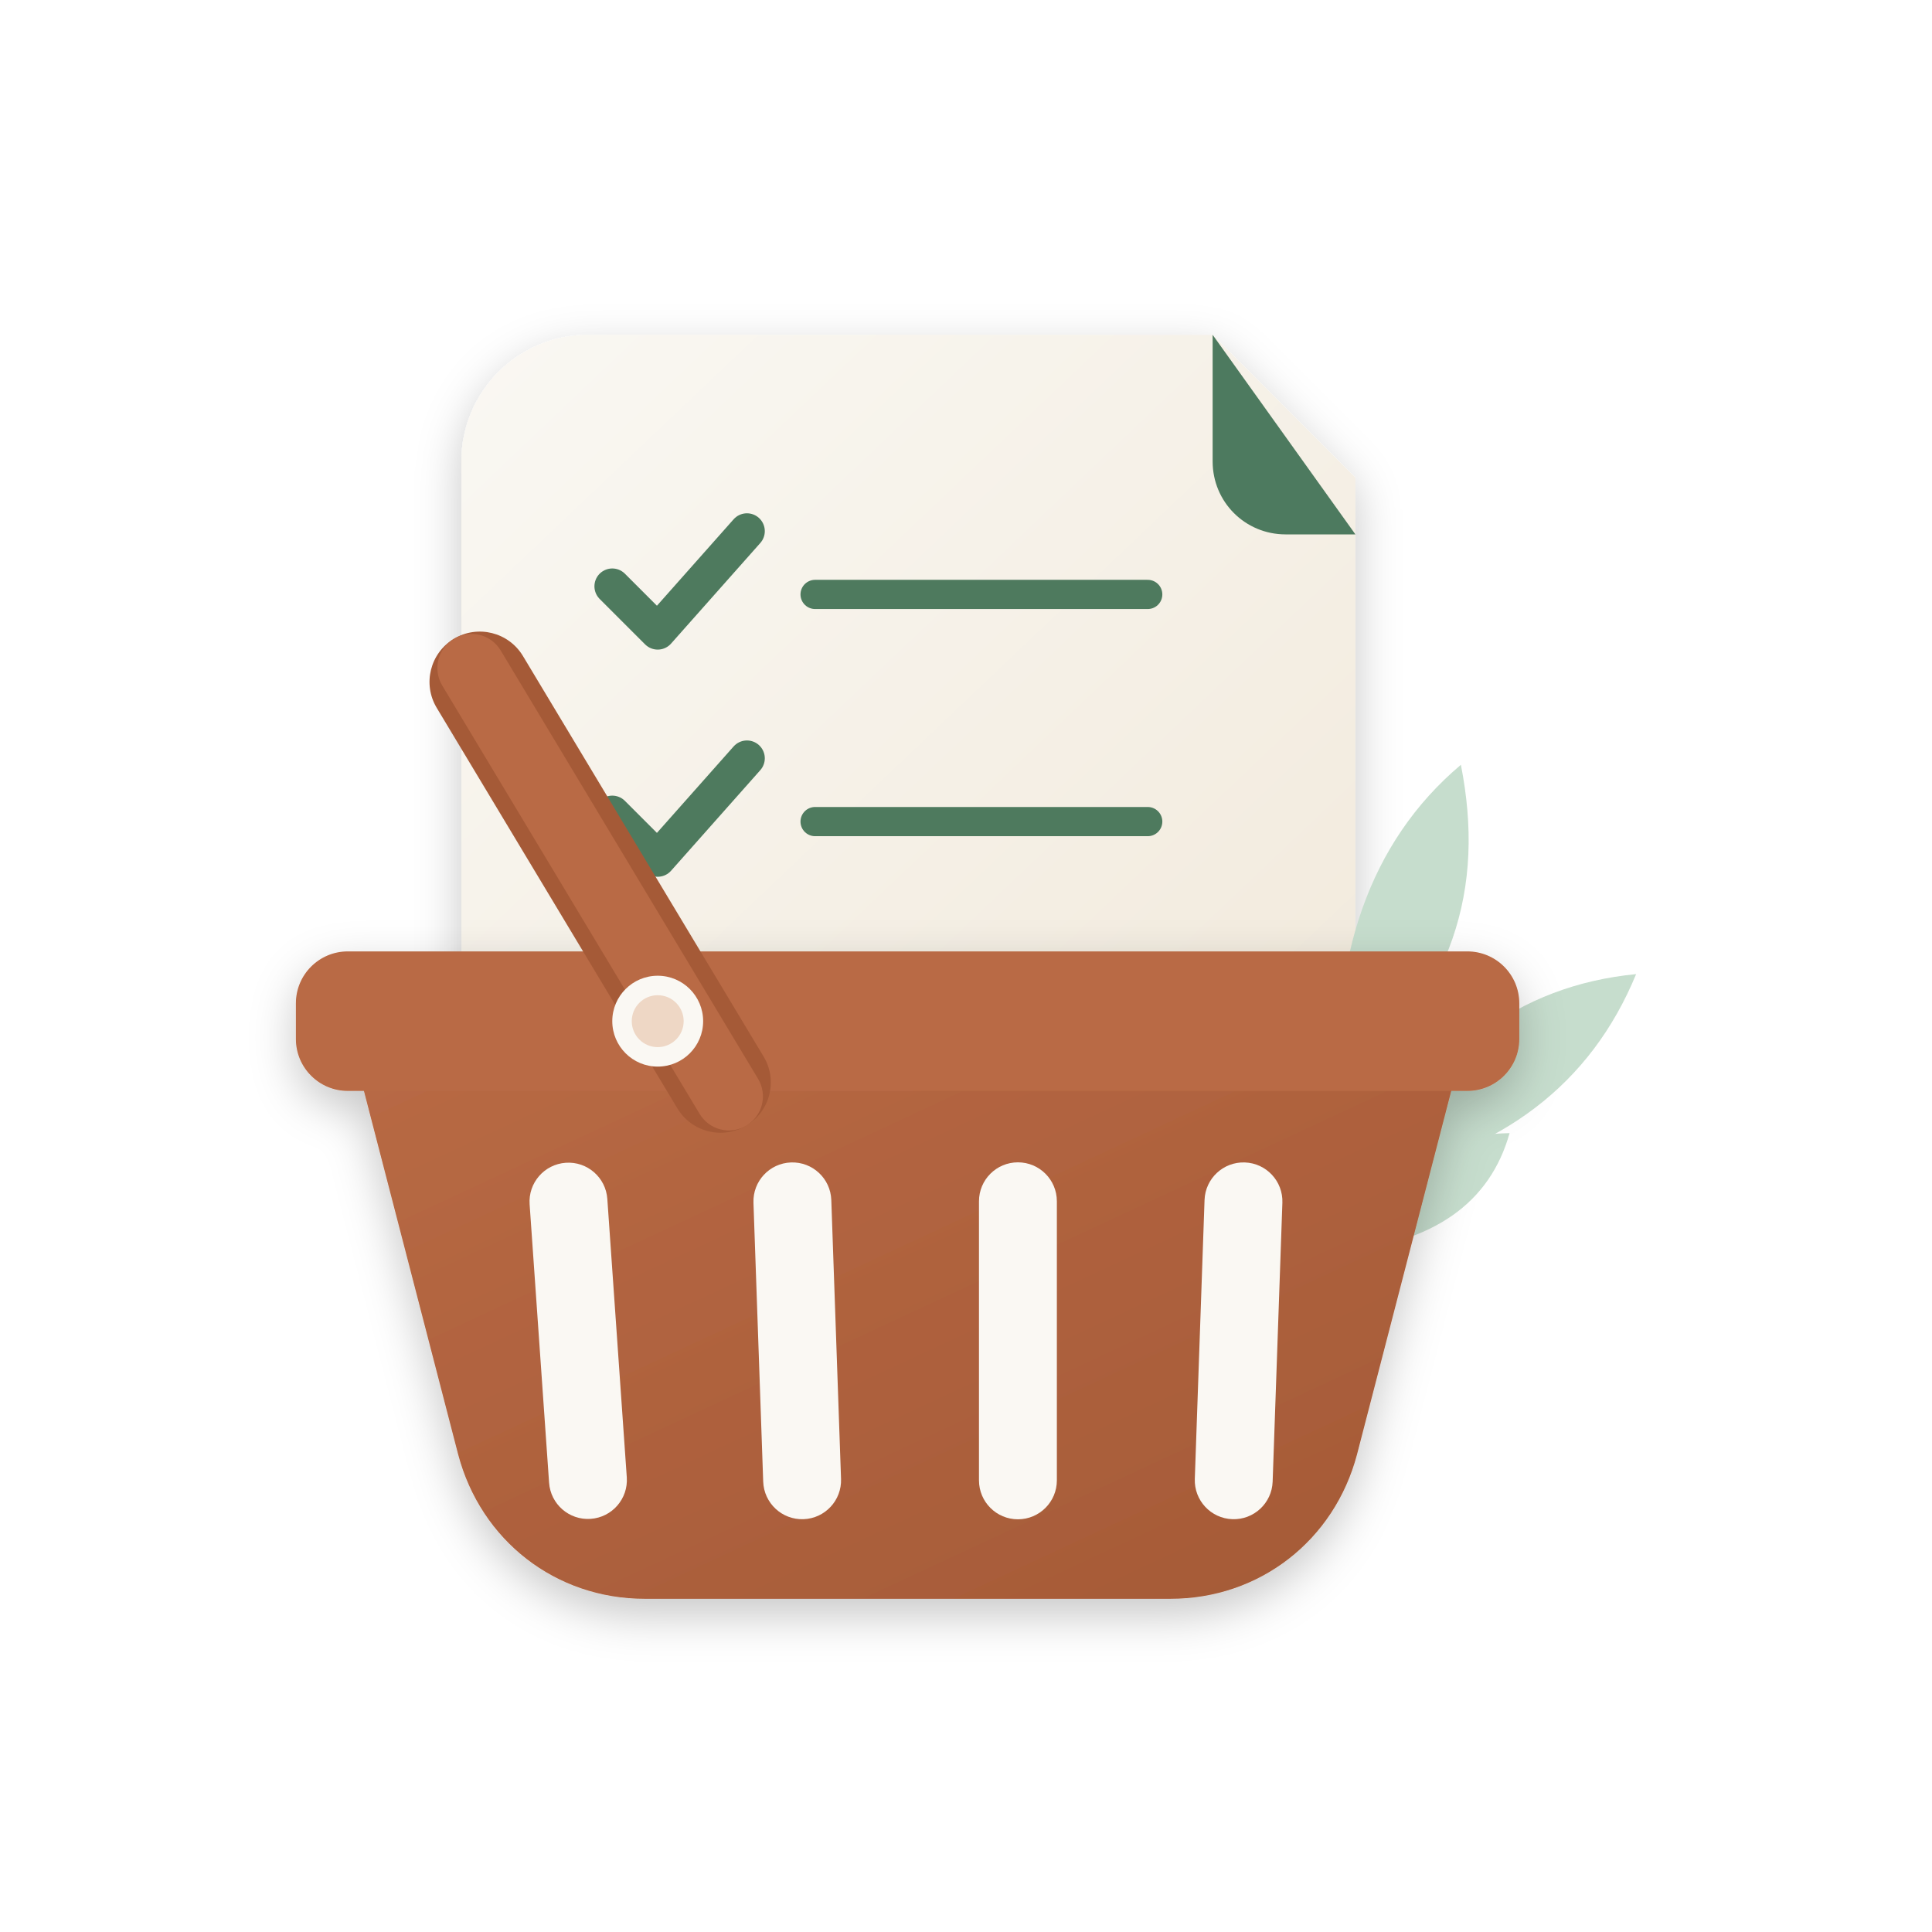
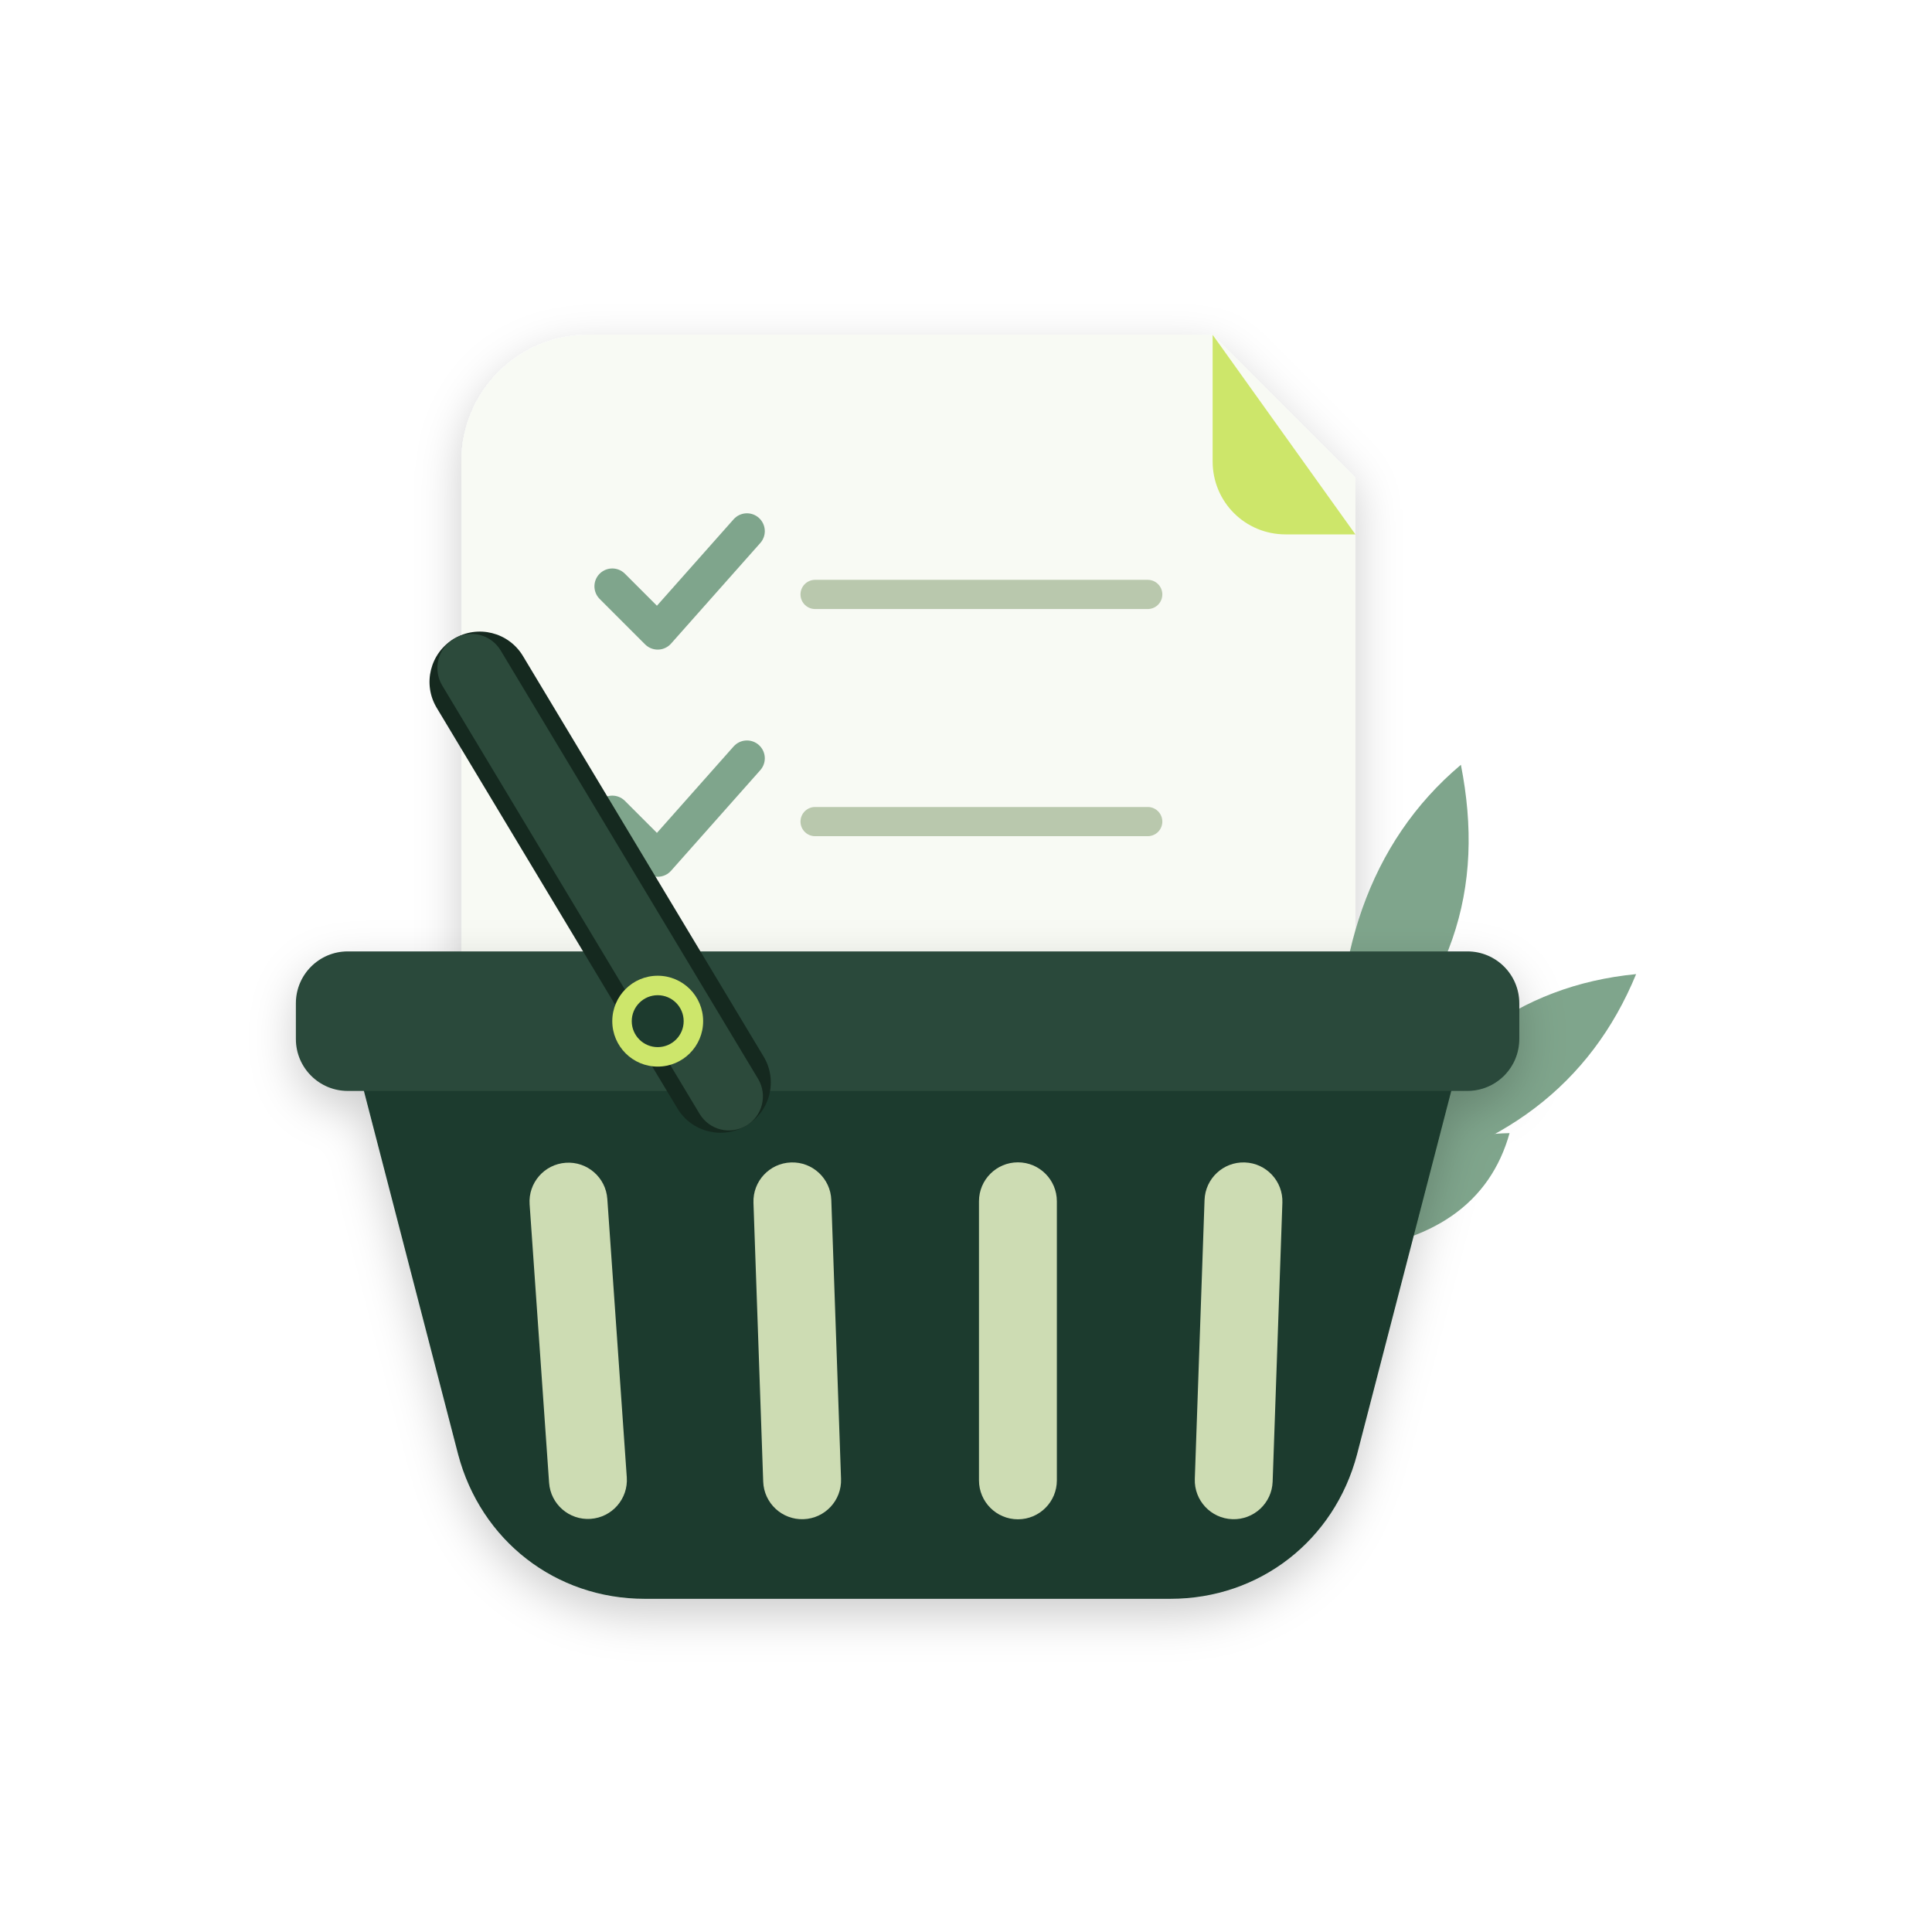
<svg xmlns="http://www.w3.org/2000/svg" viewBox="0 0 1024 1024">
  <defs>
-     <linearGradient id="terra" x1="0" y1="0" x2="0.9" y2="1">
-       <stop offset="0" stop-color="#b96a45" />
-       <stop offset="1" stop-color="#a55a37" />
-     </linearGradient>
-     <linearGradient id="paper" x1="0" y1="0" x2="1" y2="1">
-       <stop offset="0" stop-color="#faf8f3" />
-       <stop offset="1" stop-color="#f1e9db" />
-     </linearGradient>
    <filter id="shadow" x="-20%" y="-20%" width="140%" height="150%">
-       <feDropShadow dx="0" dy="10" stdDeviation="14" flood-opacity=".22" />
+       <feDropShadow dx="0" dy="10" stdDeviation="14" flood-opacity=".2" />
    </filter>
  </defs>
  <g transform="translate(512,512) scale(0.86) translate(-548,-569)">
    <g filter="url(#shadow)">
-       <path d="M315 180h385l88 88v430H315c-43 0-78-35-78-78V258c0-43 35-78 78-78z" fill="url(#paper)" />
-       <path d="M700 180v78c0 25 20 45 45 45h43" fill="#4e7a5e" />
+       <path d="M315 180h385l88 88v430H315c-43 0-78-35-78-78V258c0-43 35-78 78-78z" fill="#f8faf4" />
+       <path d="M700 180v78c0 25 20 45 45 45h43" fill="#cde66b" />
    </g>
-     <g fill="none" stroke="#4e7a5e" stroke-width="22" stroke-linecap="round" stroke-linejoin="round">
+     <g fill="none" stroke="#7fa58c" stroke-width="22" stroke-linecap="round" stroke-linejoin="round">
      <path d="M330 335l28 28 55-62" />
      <path d="M330 475l28 28 55-62" />
      <path d="M330 615l28 28 55-62" />
    </g>
-     <g stroke="#4e7a5e" stroke-width="18" stroke-linecap="round">
+     <g stroke="#b9c8ad" stroke-width="18" stroke-linecap="round">
      <path d="M455 340h205" />
      <path d="M455 480h205" />
      <path d="M455 620h205" />
    </g>
-     <g fill="#c6ddcd">
+     <g fill="#7fa58c">
      <path d="M778 650c-5-85 18-157 75-205 15 76-4 142-75 205z" />
      <path d="M795 700c38-78 94-119 166-126-28 68-83 110-166 126z" />
      <path d="M778 745c18-47 54-72 105-73-12 43-47 68-105 73z" />
    </g>
    <g filter="url(#shadow)">
-       <path d="M165 600h694l-70 270c-14 53-60 89-115 89H350c-55 0-101-36-115-89z" fill="url(#terra)" />
-       <rect x="135" y="560" width="754" height="86" rx="32" fill="#b96a45" />
+       <path d="M165 600h694l-70 270c-14 53-60 89-115 89H350c-55 0-101-36-115-89z" fill="#1d3b2e" />
+       <rect x="135" y="560" width="754" height="86" rx="32" fill="#2c4a3b" />
    </g>
-     <g fill="#faf8f3">
+     <g fill="#cddcb3">
      <rect x="285" y="690" width="48" height="220" rx="24" transform="rotate(-4 309 800)" />
      <rect x="420" y="690" width="48" height="220" rx="24" transform="rotate(-2 444 800)" />
      <rect x="556" y="690" width="48" height="220" rx="24" />
      <rect x="692" y="690" width="48" height="220" rx="24" transform="rotate(2 716 800)" />
    </g>
    <g transform="rotate(-31 350 565)">
-       <rect x="320" y="335" width="62" height="350" rx="31" fill="#a55a37" />
-       <rect x="330" y="335" width="42" height="350" rx="21" fill="#b96a45" />
+       <rect x="320" y="335" width="62" height="350" rx="31" fill="#15291f" />
+       <rect x="330" y="335" width="42" height="350" rx="21" fill="#2c4a3b" />
    </g>
-     <circle cx="358" cy="603" r="28" fill="#faf8f3" />
-     <circle cx="358" cy="603" r="16" fill="#eed7c5" />
+     <circle cx="358" cy="603" r="28" fill="#cde66b" />
+     <circle cx="358" cy="603" r="16" fill="#1d3b2e" />
  </g>
</svg>
